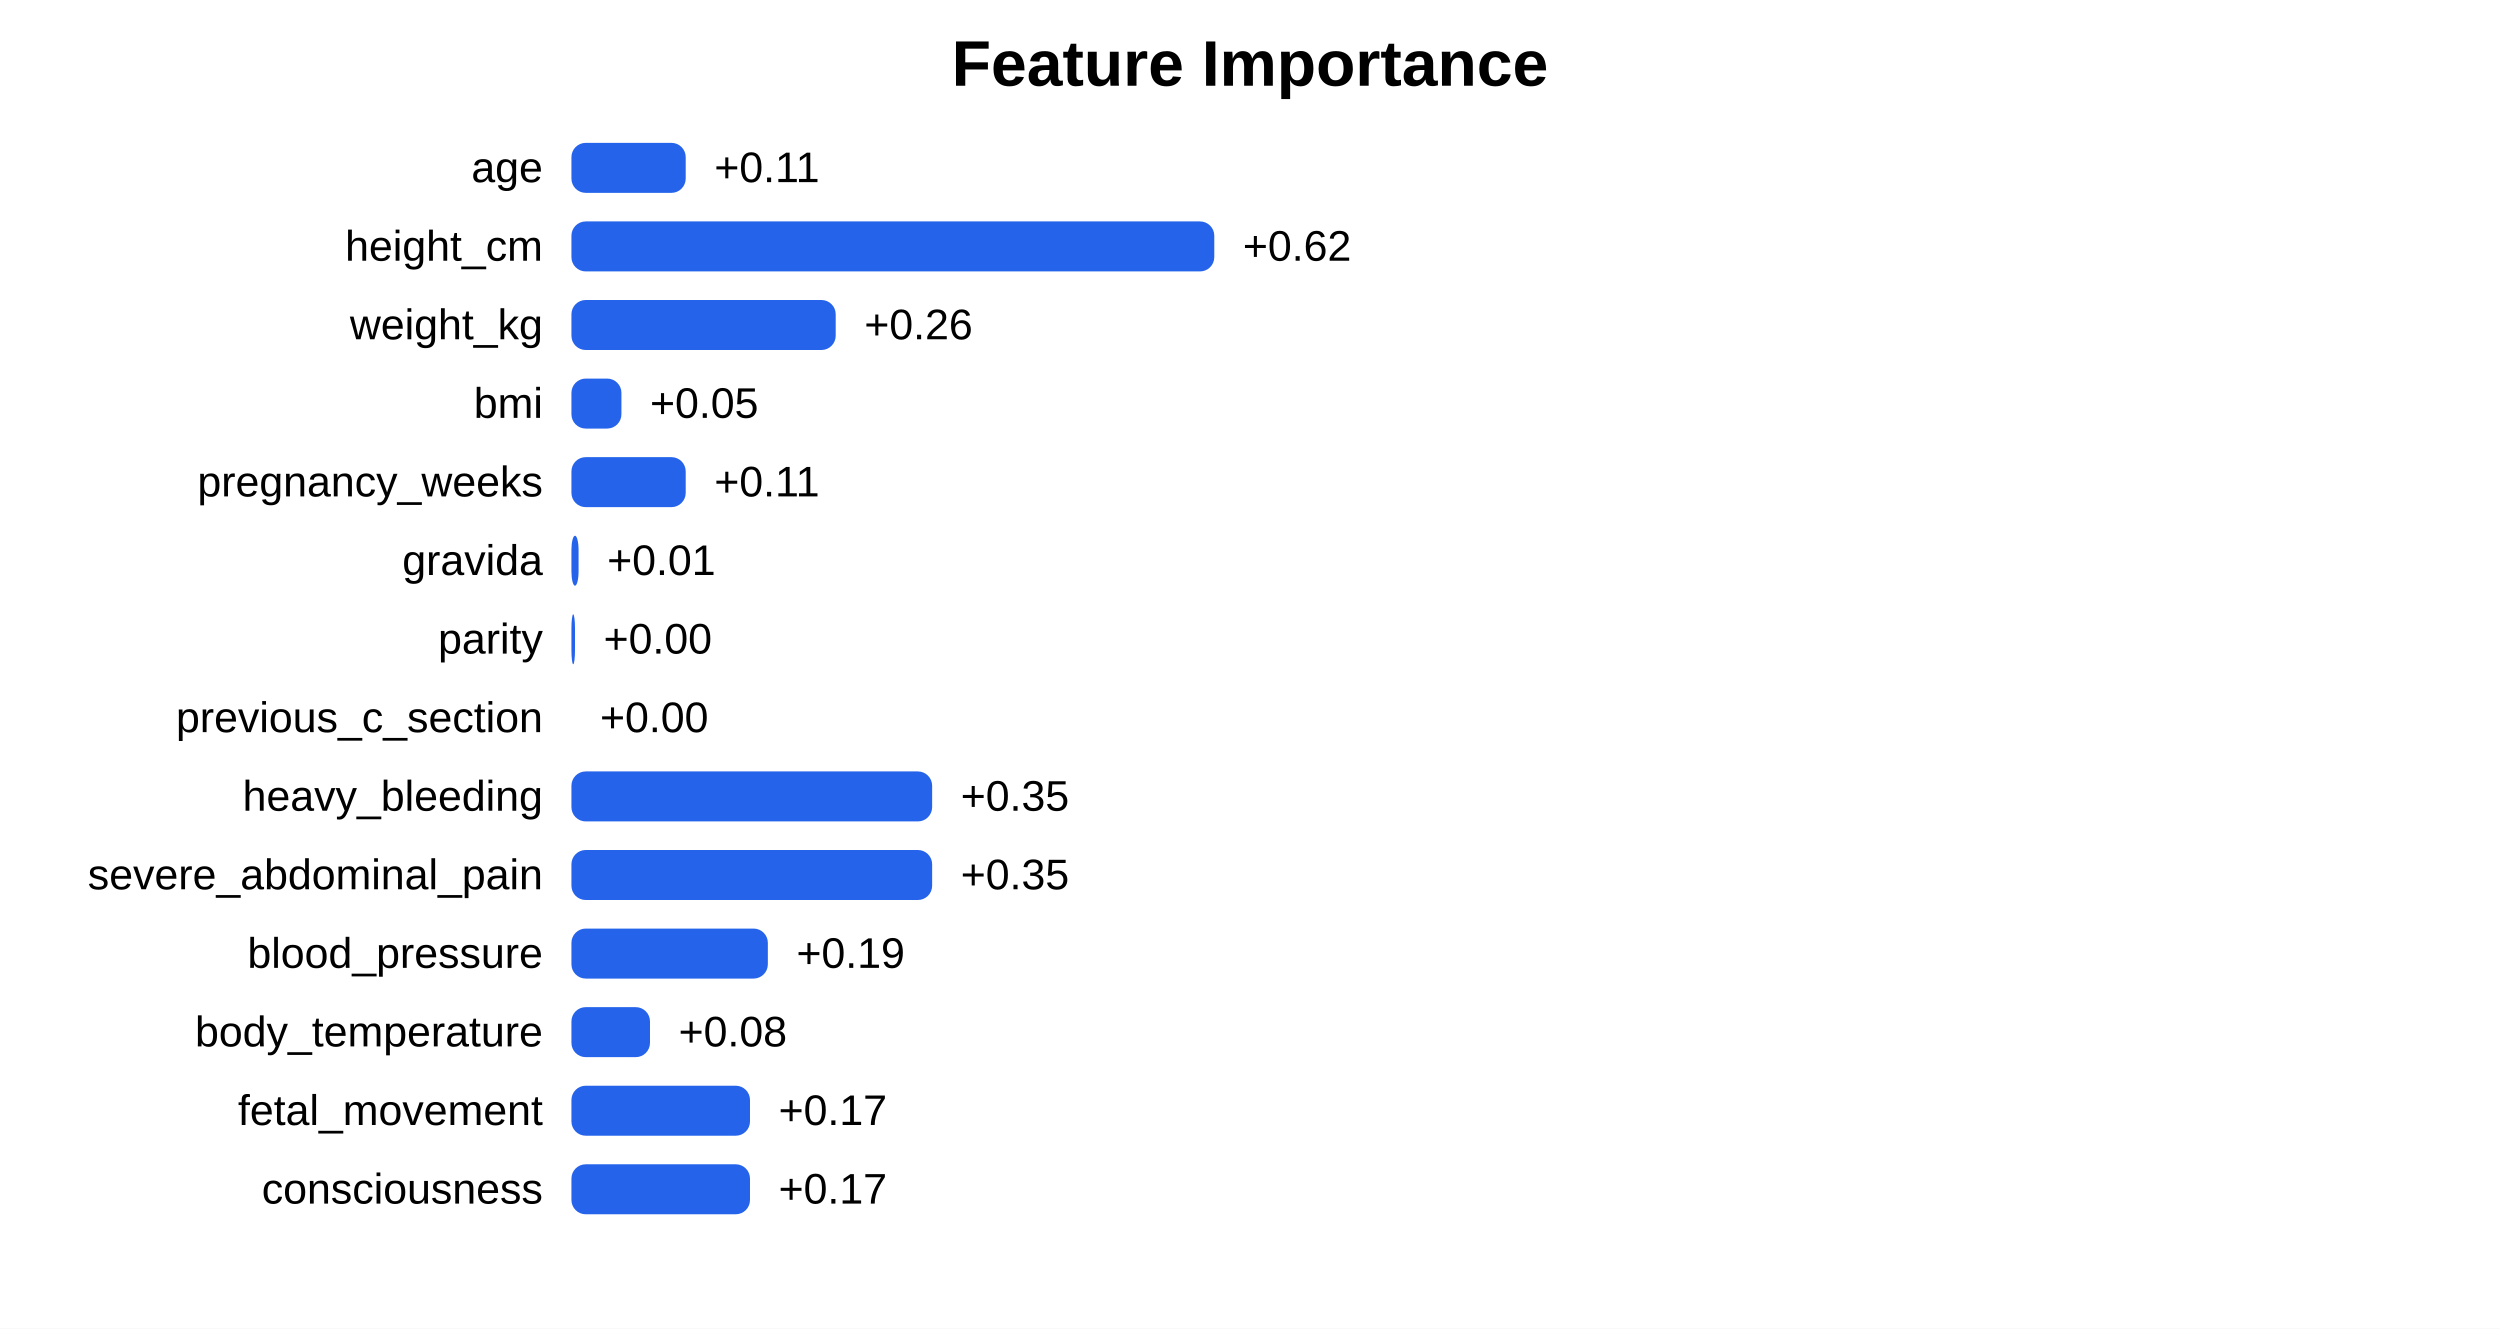
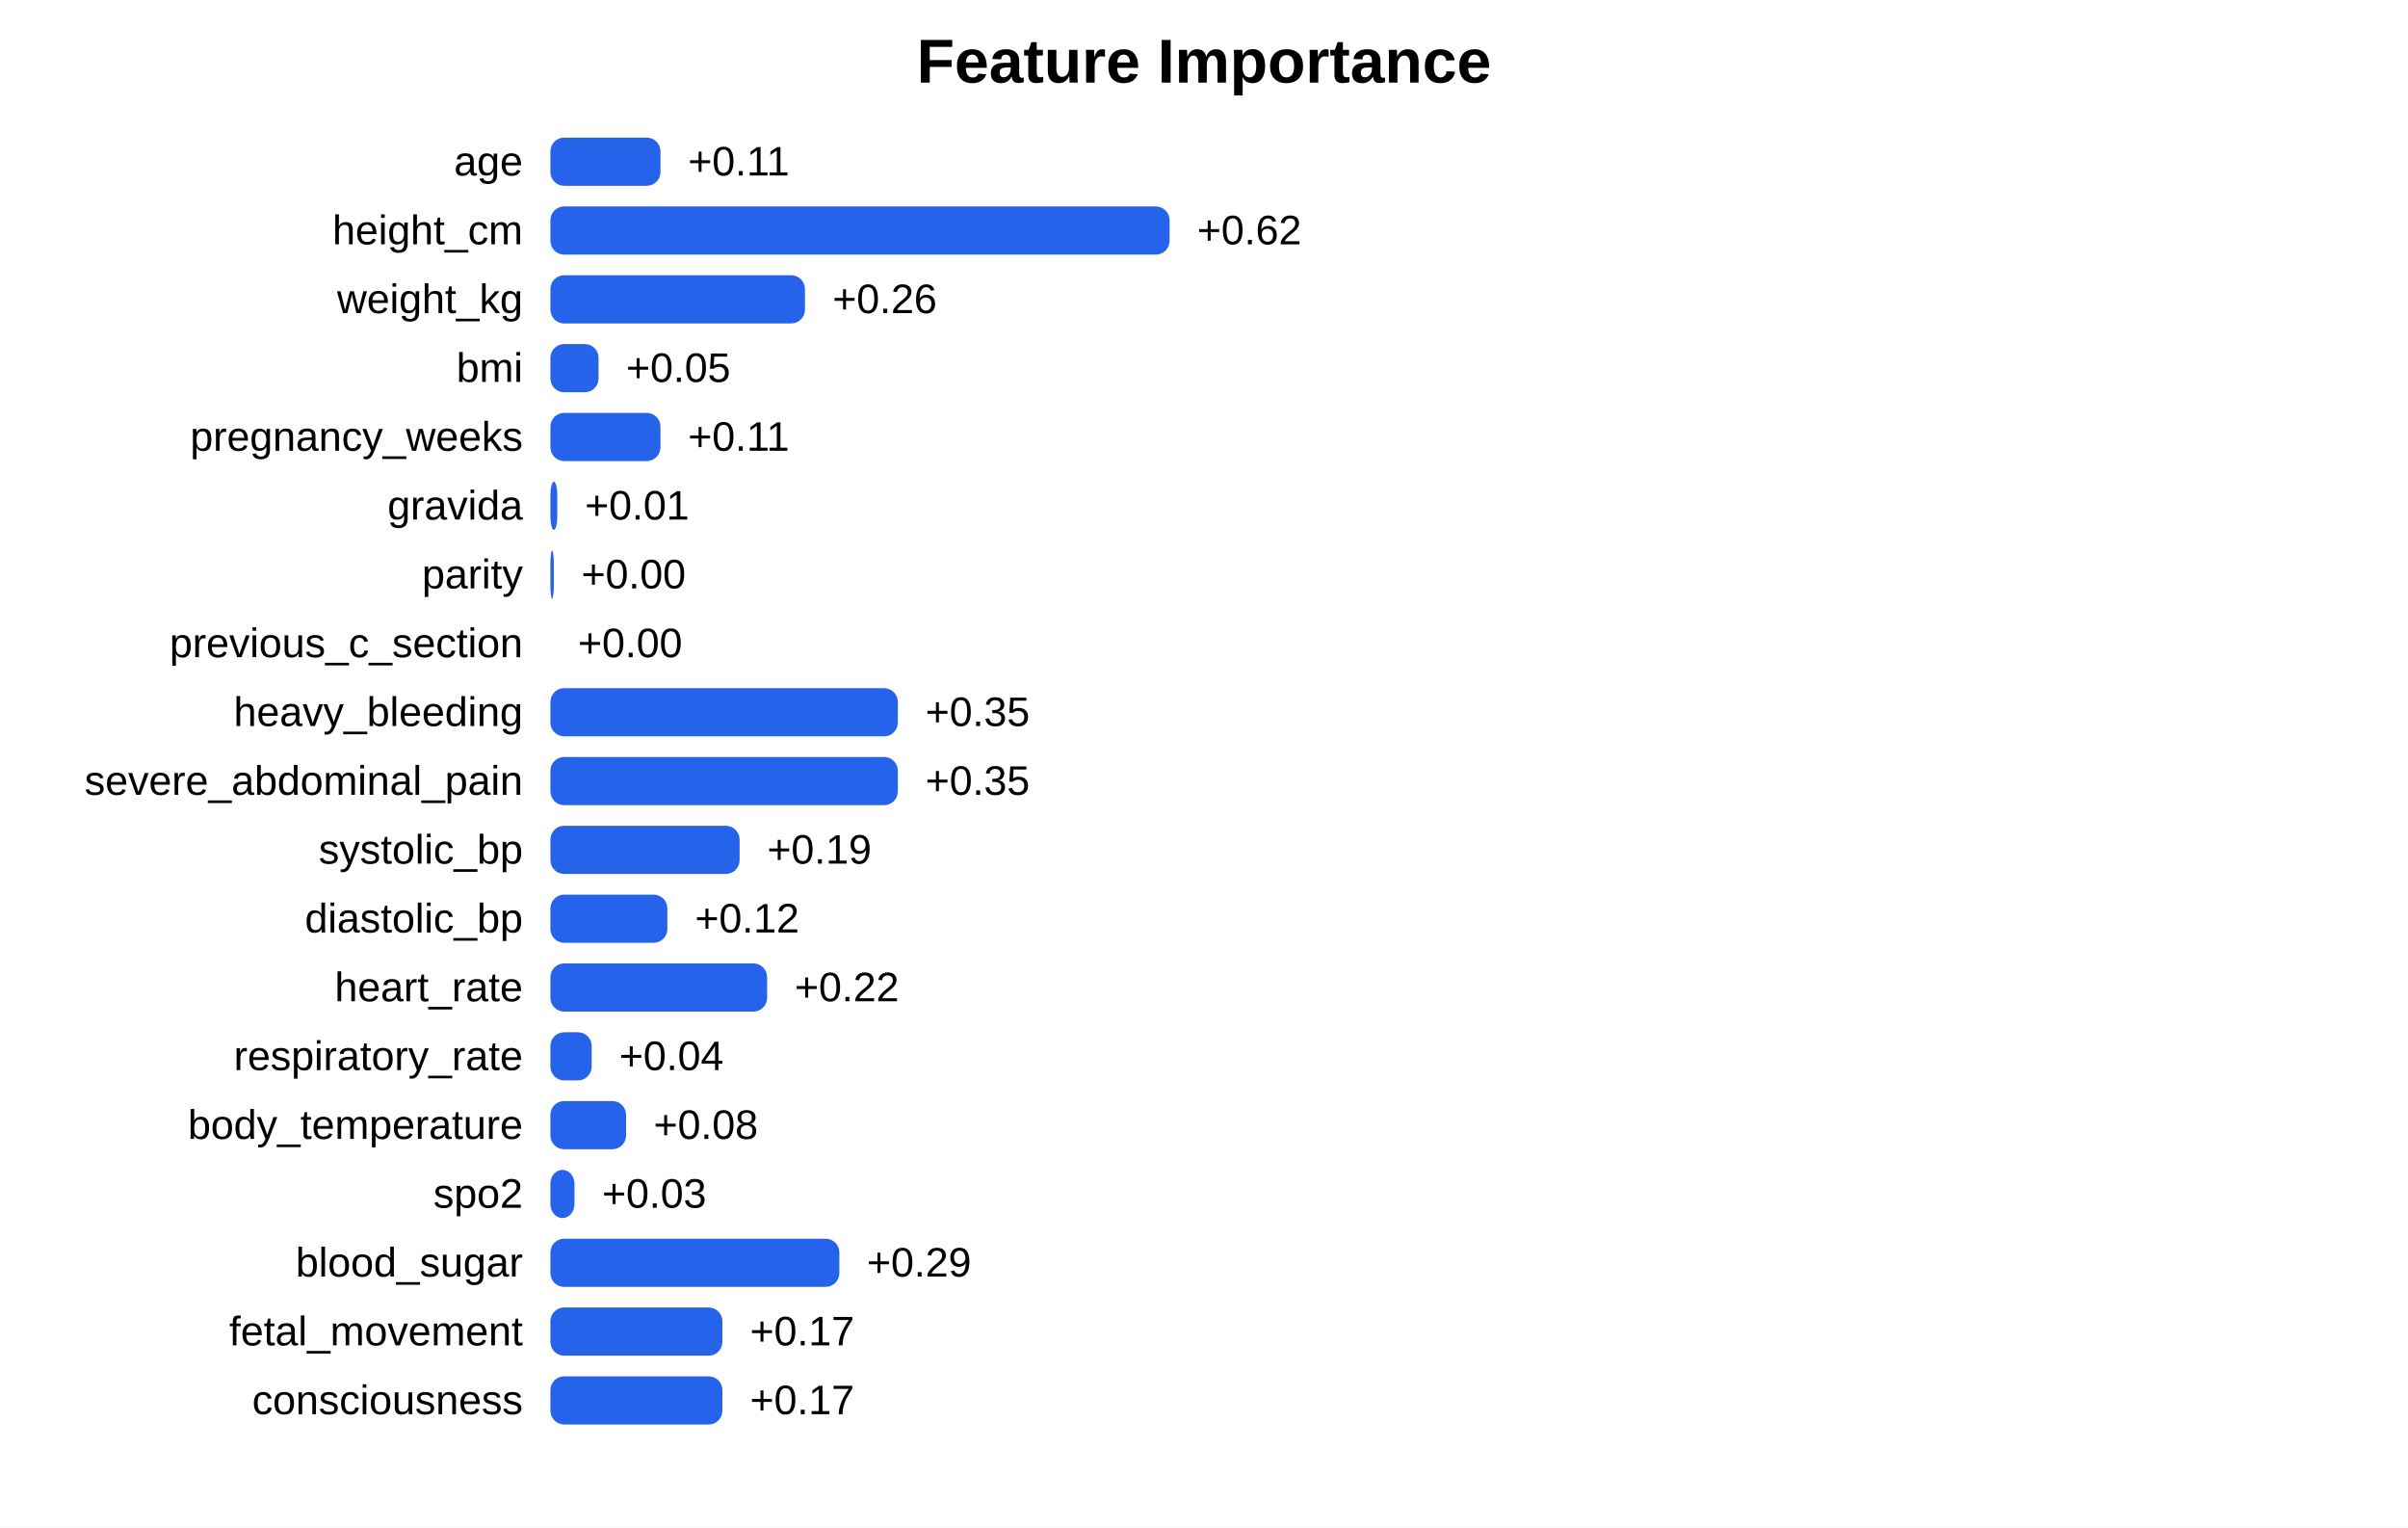
- <svg xmlns="http://www.w3.org/2000/svg" width="700" height="372" viewBox="0 0 700 372">
+ <svg xmlns="http://www.w3.org/2000/svg" width="700" height="444" viewBox="0 0 700 444">
  <rect width="100%" height="100%" fill="white" />
  <text x="350.0" y="24" text-anchor="middle" font-size="18" font-family="Arial" font-weight="bold">Feature Importance</text>
  <rect x="160" y="40" width="32" height="14" fill="#2563eb" rx="4" />
  <text x="152" y="51" text-anchor="end" font-size="12" font-family="Arial">age</text>
  <text x="200" y="51" font-size="12" font-family="Arial">+0.11</text>
-   <rect x="160" y="62" width="180" height="14" fill="#2563eb" rx="4" />
-   <text x="152" y="73" text-anchor="end" font-size="12" font-family="Arial">height_cm</text>
-   <text x="348" y="73" font-size="12" font-family="Arial">+0.62</text>
-   <rect x="160" y="84" width="74" height="14" fill="#2563eb" rx="4" />
-   <text x="152" y="95" text-anchor="end" font-size="12" font-family="Arial">weight_kg</text>
-   <text x="242" y="95" font-size="12" font-family="Arial">+0.26</text>
-   <rect x="160" y="106" width="14" height="14" fill="#2563eb" rx="4" />
-   <text x="152" y="117" text-anchor="end" font-size="12" font-family="Arial">bmi</text>
-   <text x="182" y="117" font-size="12" font-family="Arial">+0.05</text>
-   <rect x="160" y="128" width="32" height="14" fill="#2563eb" rx="4" />
-   <text x="152" y="139" text-anchor="end" font-size="12" font-family="Arial">pregnancy_weeks</text>
-   <text x="200" y="139" font-size="12" font-family="Arial">+0.11</text>
-   <rect x="160" y="150" width="2" height="14" fill="#2563eb" rx="4" />
-   <text x="152" y="161" text-anchor="end" font-size="12" font-family="Arial">gravida</text>
-   <text x="170" y="161" font-size="12" font-family="Arial">+0.01</text>
-   <rect x="160" y="172" width="1" height="14" fill="#2563eb" rx="4" />
-   <text x="152" y="183" text-anchor="end" font-size="12" font-family="Arial">parity</text>
-   <text x="169" y="183" font-size="12" font-family="Arial">+0.00</text>
-   <rect x="160" y="194" width="0" height="14" fill="#2563eb" rx="4" />
-   <text x="152" y="205" text-anchor="end" font-size="12" font-family="Arial">previous_c_section</text>
-   <text x="168" y="205" font-size="12" font-family="Arial">+0.00</text>
-   <rect x="160" y="216" width="101" height="14" fill="#2563eb" rx="4" />
-   <text x="152" y="227" text-anchor="end" font-size="12" font-family="Arial">heavy_bleeding</text>
-   <text x="269" y="227" font-size="12" font-family="Arial">+0.35</text>
-   <rect x="160" y="238" width="101" height="14" fill="#2563eb" rx="4" />
-   <text x="152" y="249" text-anchor="end" font-size="12" font-family="Arial">severe_abdominal_pain</text>
-   <text x="269" y="249" font-size="12" font-family="Arial">+0.35</text>
-   <rect x="160" y="260" width="55" height="14" fill="#2563eb" rx="4" />
-   <text x="152" y="271" text-anchor="end" font-size="12" font-family="Arial">blood_pressure</text>
-   <text x="223" y="271" font-size="12" font-family="Arial">+0.19</text>
-   <rect x="160" y="282" width="22" height="14" fill="#2563eb" rx="4" />
-   <text x="152" y="293" text-anchor="end" font-size="12" font-family="Arial">body_temperature</text>
-   <text x="190" y="293" font-size="12" font-family="Arial">+0.08</text>
-   <rect x="160" y="304" width="50" height="14" fill="#2563eb" rx="4" />
-   <text x="152" y="315" text-anchor="end" font-size="12" font-family="Arial">fetal_movement</text>
-   <text x="218" y="315" font-size="12" font-family="Arial">+0.17</text>
-   <rect x="160" y="326" width="50" height="14" fill="#2563eb" rx="4" />
-   <text x="152" y="337" text-anchor="end" font-size="12" font-family="Arial">consciousness</text>
-   <text x="218" y="337" font-size="12" font-family="Arial">+0.17</text>
+   <rect x="160" y="60" width="180" height="14" fill="#2563eb" rx="4" />
+   <text x="152" y="71" text-anchor="end" font-size="12" font-family="Arial">height_cm</text>
+   <text x="348" y="71" font-size="12" font-family="Arial">+0.62</text>
+   <rect x="160" y="80" width="74" height="14" fill="#2563eb" rx="4" />
+   <text x="152" y="91" text-anchor="end" font-size="12" font-family="Arial">weight_kg</text>
+   <text x="242" y="91" font-size="12" font-family="Arial">+0.26</text>
+   <rect x="160" y="100" width="14" height="14" fill="#2563eb" rx="4" />
+   <text x="152" y="111" text-anchor="end" font-size="12" font-family="Arial">bmi</text>
+   <text x="182" y="111" font-size="12" font-family="Arial">+0.05</text>
+   <rect x="160" y="120" width="32" height="14" fill="#2563eb" rx="4" />
+   <text x="152" y="131" text-anchor="end" font-size="12" font-family="Arial">pregnancy_weeks</text>
+   <text x="200" y="131" font-size="12" font-family="Arial">+0.11</text>
+   <rect x="160" y="140" width="2" height="14" fill="#2563eb" rx="4" />
+   <text x="152" y="151" text-anchor="end" font-size="12" font-family="Arial">gravida</text>
+   <text x="170" y="151" font-size="12" font-family="Arial">+0.01</text>
+   <rect x="160" y="160" width="1" height="14" fill="#2563eb" rx="4" />
+   <text x="152" y="171" text-anchor="end" font-size="12" font-family="Arial">parity</text>
+   <text x="169" y="171" font-size="12" font-family="Arial">+0.00</text>
+   <rect x="160" y="180" width="0" height="14" fill="#2563eb" rx="4" />
+   <text x="152" y="191" text-anchor="end" font-size="12" font-family="Arial">previous_c_section</text>
+   <text x="168" y="191" font-size="12" font-family="Arial">+0.00</text>
+   <rect x="160" y="200" width="101" height="14" fill="#2563eb" rx="4" />
+   <text x="152" y="211" text-anchor="end" font-size="12" font-family="Arial">heavy_bleeding</text>
+   <text x="269" y="211" font-size="12" font-family="Arial">+0.35</text>
+   <rect x="160" y="220" width="101" height="14" fill="#2563eb" rx="4" />
+   <text x="152" y="231" text-anchor="end" font-size="12" font-family="Arial">severe_abdominal_pain</text>
+   <text x="269" y="231" font-size="12" font-family="Arial">+0.35</text>
+   <rect x="160" y="240" width="55" height="14" fill="#2563eb" rx="4" />
+   <text x="152" y="251" text-anchor="end" font-size="12" font-family="Arial">systolic_bp</text>
+   <text x="223" y="251" font-size="12" font-family="Arial">+0.19</text>
+   <rect x="160" y="260" width="34" height="14" fill="#2563eb" rx="4" />
+   <text x="152" y="271" text-anchor="end" font-size="12" font-family="Arial">diastolic_bp</text>
+   <text x="202" y="271" font-size="12" font-family="Arial">+0.12</text>
+   <rect x="160" y="280" width="63" height="14" fill="#2563eb" rx="4" />
+   <text x="152" y="291" text-anchor="end" font-size="12" font-family="Arial">heart_rate</text>
+   <text x="231" y="291" font-size="12" font-family="Arial">+0.22</text>
+   <rect x="160" y="300" width="12" height="14" fill="#2563eb" rx="4" />
+   <text x="152" y="311" text-anchor="end" font-size="12" font-family="Arial">respiratory_rate</text>
+   <text x="180" y="311" font-size="12" font-family="Arial">+0.04</text>
+   <rect x="160" y="320" width="22" height="14" fill="#2563eb" rx="4" />
+   <text x="152" y="331" text-anchor="end" font-size="12" font-family="Arial">body_temperature</text>
+   <text x="190" y="331" font-size="12" font-family="Arial">+0.08</text>
+   <rect x="160" y="340" width="7" height="14" fill="#2563eb" rx="4" />
+   <text x="152" y="351" text-anchor="end" font-size="12" font-family="Arial">spo2</text>
+   <text x="175" y="351" font-size="12" font-family="Arial">+0.03</text>
+   <rect x="160" y="360" width="84" height="14" fill="#2563eb" rx="4" />
+   <text x="152" y="371" text-anchor="end" font-size="12" font-family="Arial">blood_sugar</text>
+   <text x="252" y="371" font-size="12" font-family="Arial">+0.29</text>
+   <rect x="160" y="380" width="50" height="14" fill="#2563eb" rx="4" />
+   <text x="152" y="391" text-anchor="end" font-size="12" font-family="Arial">fetal_movement</text>
+   <text x="218" y="391" font-size="12" font-family="Arial">+0.17</text>
+   <rect x="160" y="400" width="50" height="14" fill="#2563eb" rx="4" />
+   <text x="152" y="411" text-anchor="end" font-size="12" font-family="Arial">consciousness</text>
+   <text x="218" y="411" font-size="12" font-family="Arial">+0.17</text>
</svg>
